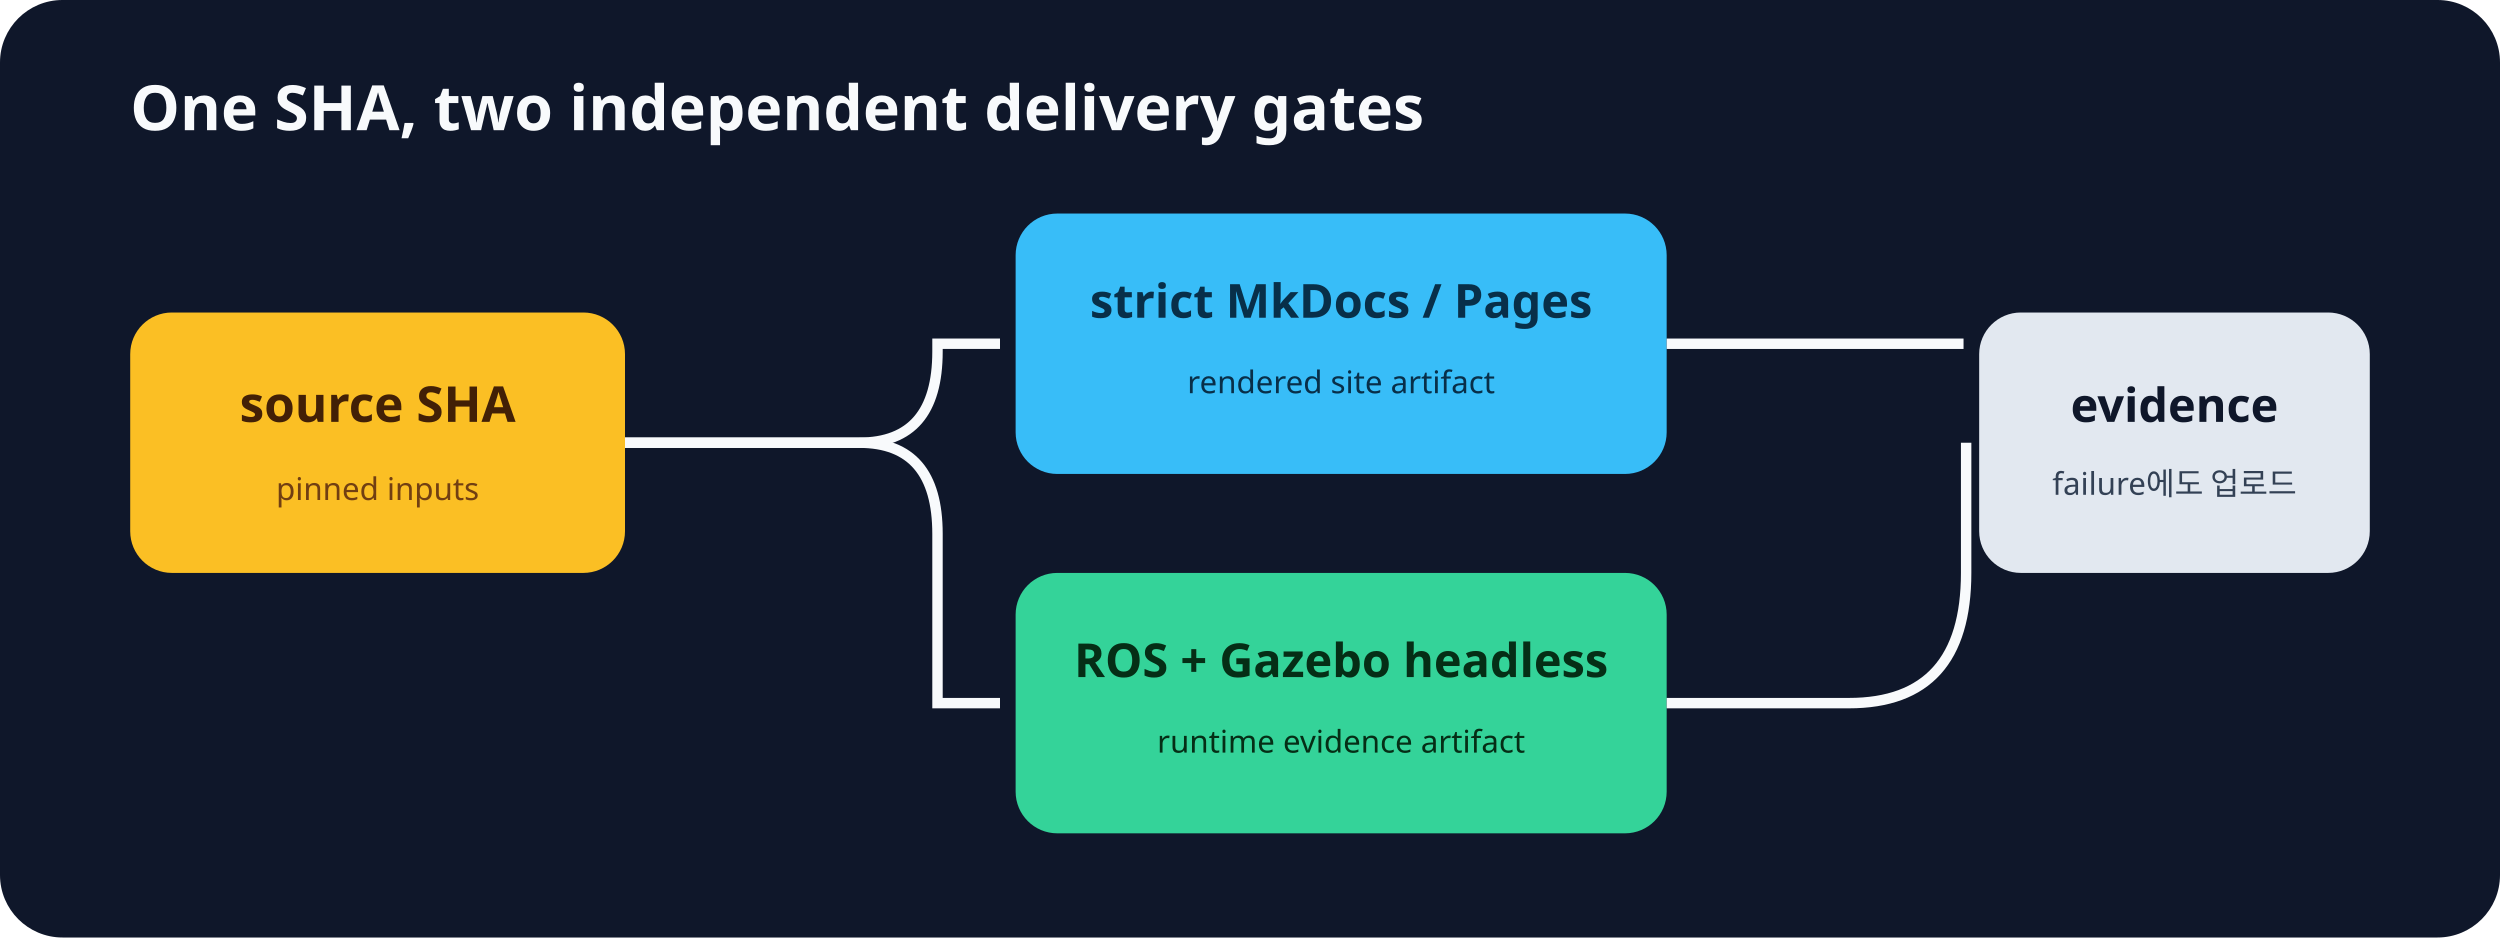
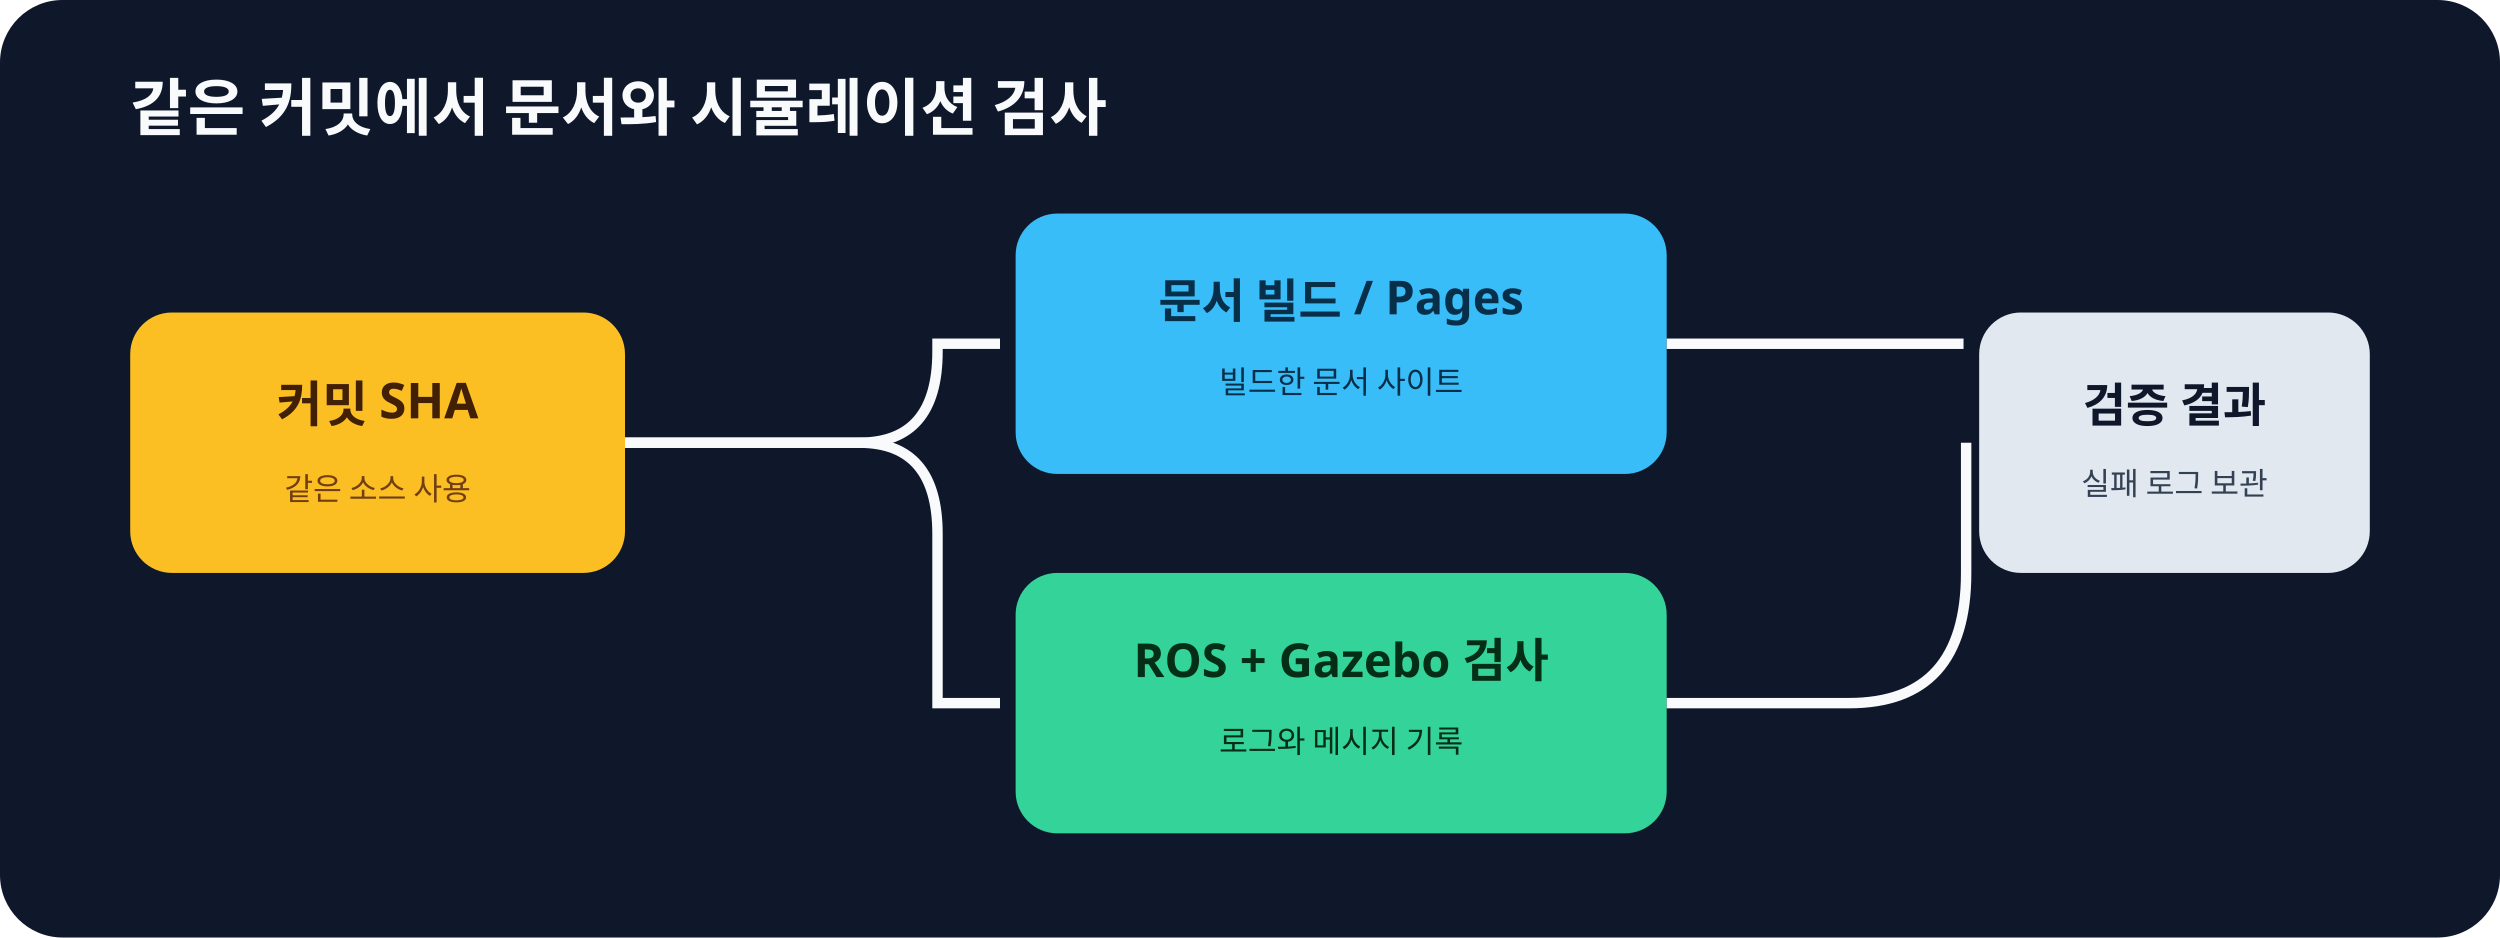
<svg xmlns="http://www.w3.org/2000/svg" width="960" height="360" viewBox="0 0 960 360" role="img" aria-labelledby="title desc">
  <rect width="960" height="360" rx="24" fill="#0f172a" />
  <g font-family="sans-serif">
-     <text x="50" y="50" fill="#f8fafc" font-size="24" font-weight="700">One SHA, two independent delivery gates</text>
+     <text x="50" y="50" fill="#f8fafc" font-size="24" font-weight="700">같은 커밋에서 문서와 시뮬레이션 검사</text>
    <rect x="50" y="120" width="190" height="100" rx="16" fill="#fbbf24" />
-     <text x="145" y="162" text-anchor="middle" fill="#422006" font-size="19" font-weight="700">source SHA</text>
-     <text x="145" y="192" text-anchor="middle" fill="#713f12">pinned inputs</text>
+     <text x="145" y="162" text-anchor="middle" fill="#422006" font-size="19" font-weight="700">커밋 SHA</text>
+     <text x="145" y="192" text-anchor="middle" fill="#713f12">같은 소스 사용</text>
    <rect x="390" y="82" width="250" height="100" rx="16" fill="#38bdf8" />
    <rect x="390" y="220" width="250" height="100" rx="16" fill="#34d399" />
    <g text-anchor="middle" fill="#082f49">
-       <text x="515" y="122" font-size="18" font-weight="700">strict MkDocs / Pages</text>
-       <text x="515" y="151">rendered site artifact</text>
+       <text x="515" y="122" font-size="18" font-weight="700">문서 빌드 / Pages</text>
+       <text x="515" y="151">빌드한 문서 사이트</text>
    </g>
    <g text-anchor="middle" fill="#052e16">
-       <text x="515" y="260" font-size="18" font-weight="700">ROS + Gazebo headless</text>
-       <text x="515" y="289">runtime evidence artifact</text>
+       <text x="515" y="260" font-size="18" font-weight="700">ROS + Gazebo 검사</text>
+       <text x="515" y="289">로그와 메시지 기록</text>
    </g>
    <rect x="760" y="120" width="150" height="100" rx="16" fill="#e2e8f0" />
-     <text x="835" y="162" text-anchor="middle" fill="#0f172a" font-size="18" font-weight="700">evidence</text>
-     <text x="835" y="190" text-anchor="middle" fill="#334155">failure에도 업로드</text>
+     <text x="835" y="162" text-anchor="middle" fill="#0f172a" font-size="18" font-weight="700">검증 결과</text>
+     <text x="835" y="190" text-anchor="middle" fill="#334155">실패 로그 보관</text>
    <g stroke="#f8fafc" stroke-width="4" fill="none">
      <path d="M240 170h90q30 0 30-35v-3h24" />
      <path d="M240 170h90q30 0 30 35v65h24" />
      <path d="M640 132h114" />
      <path d="M640 270h70q45 0 45-50v-50" />
    </g>
  </g>
</svg>
